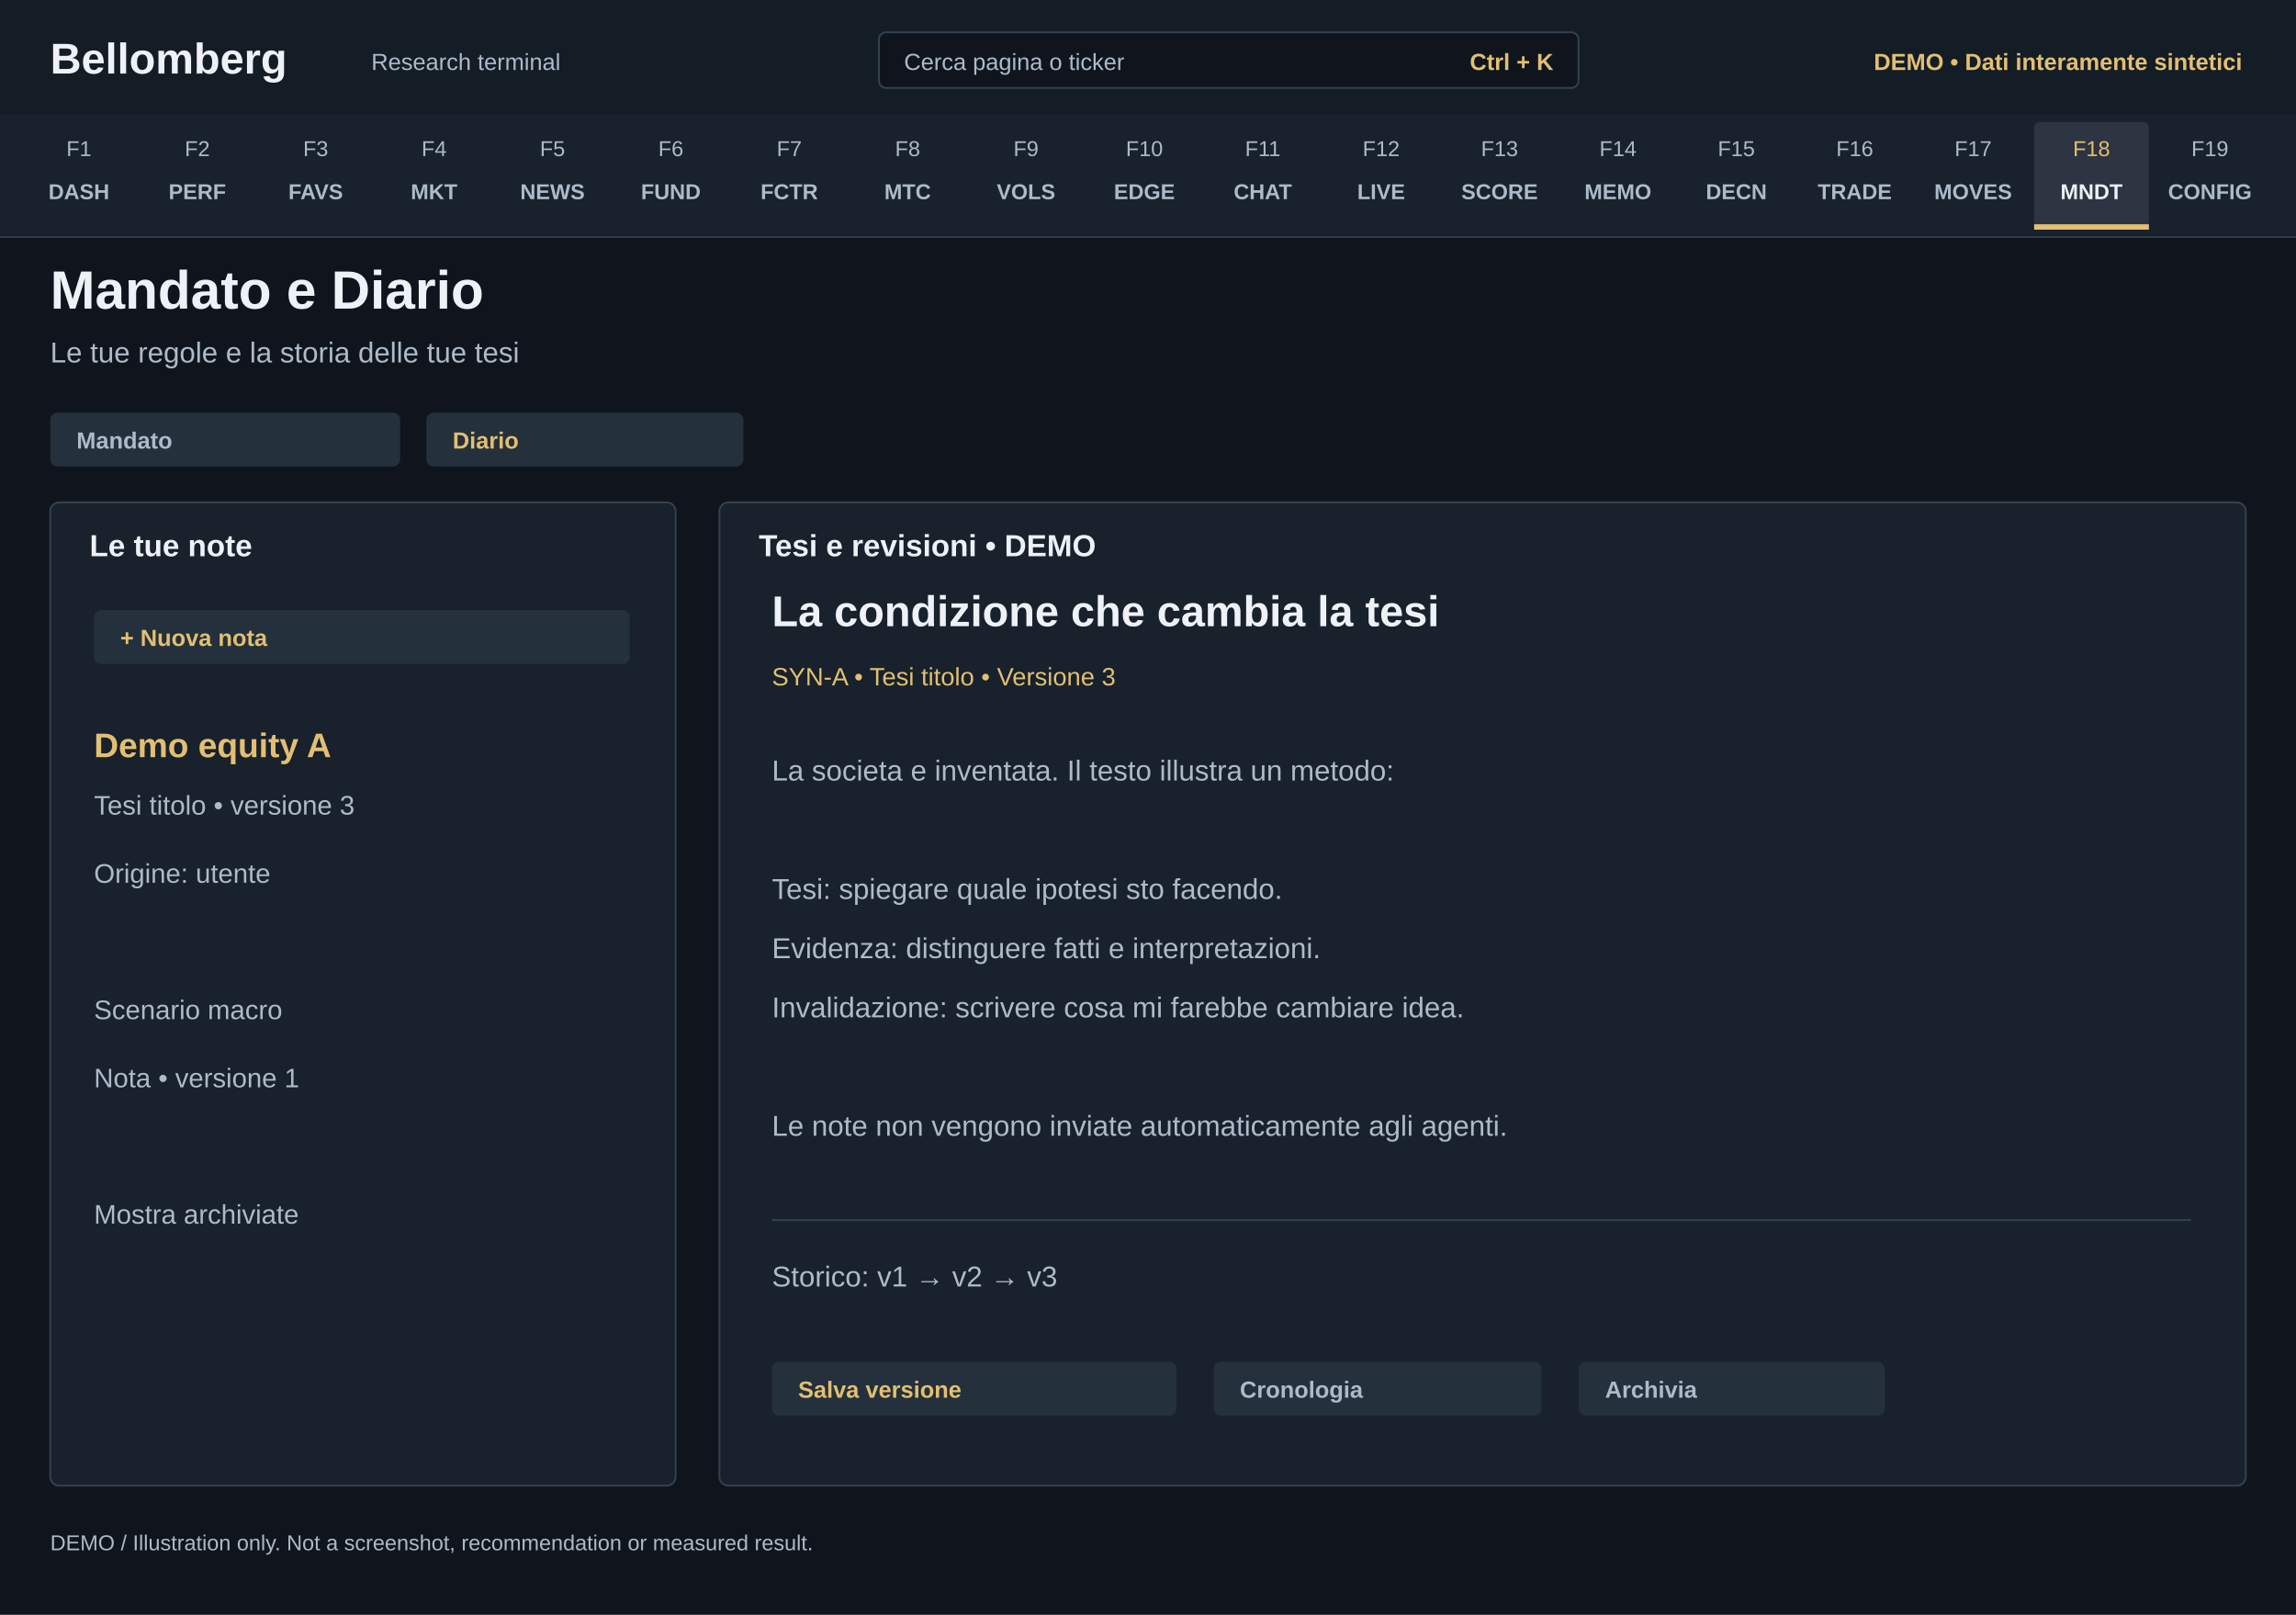
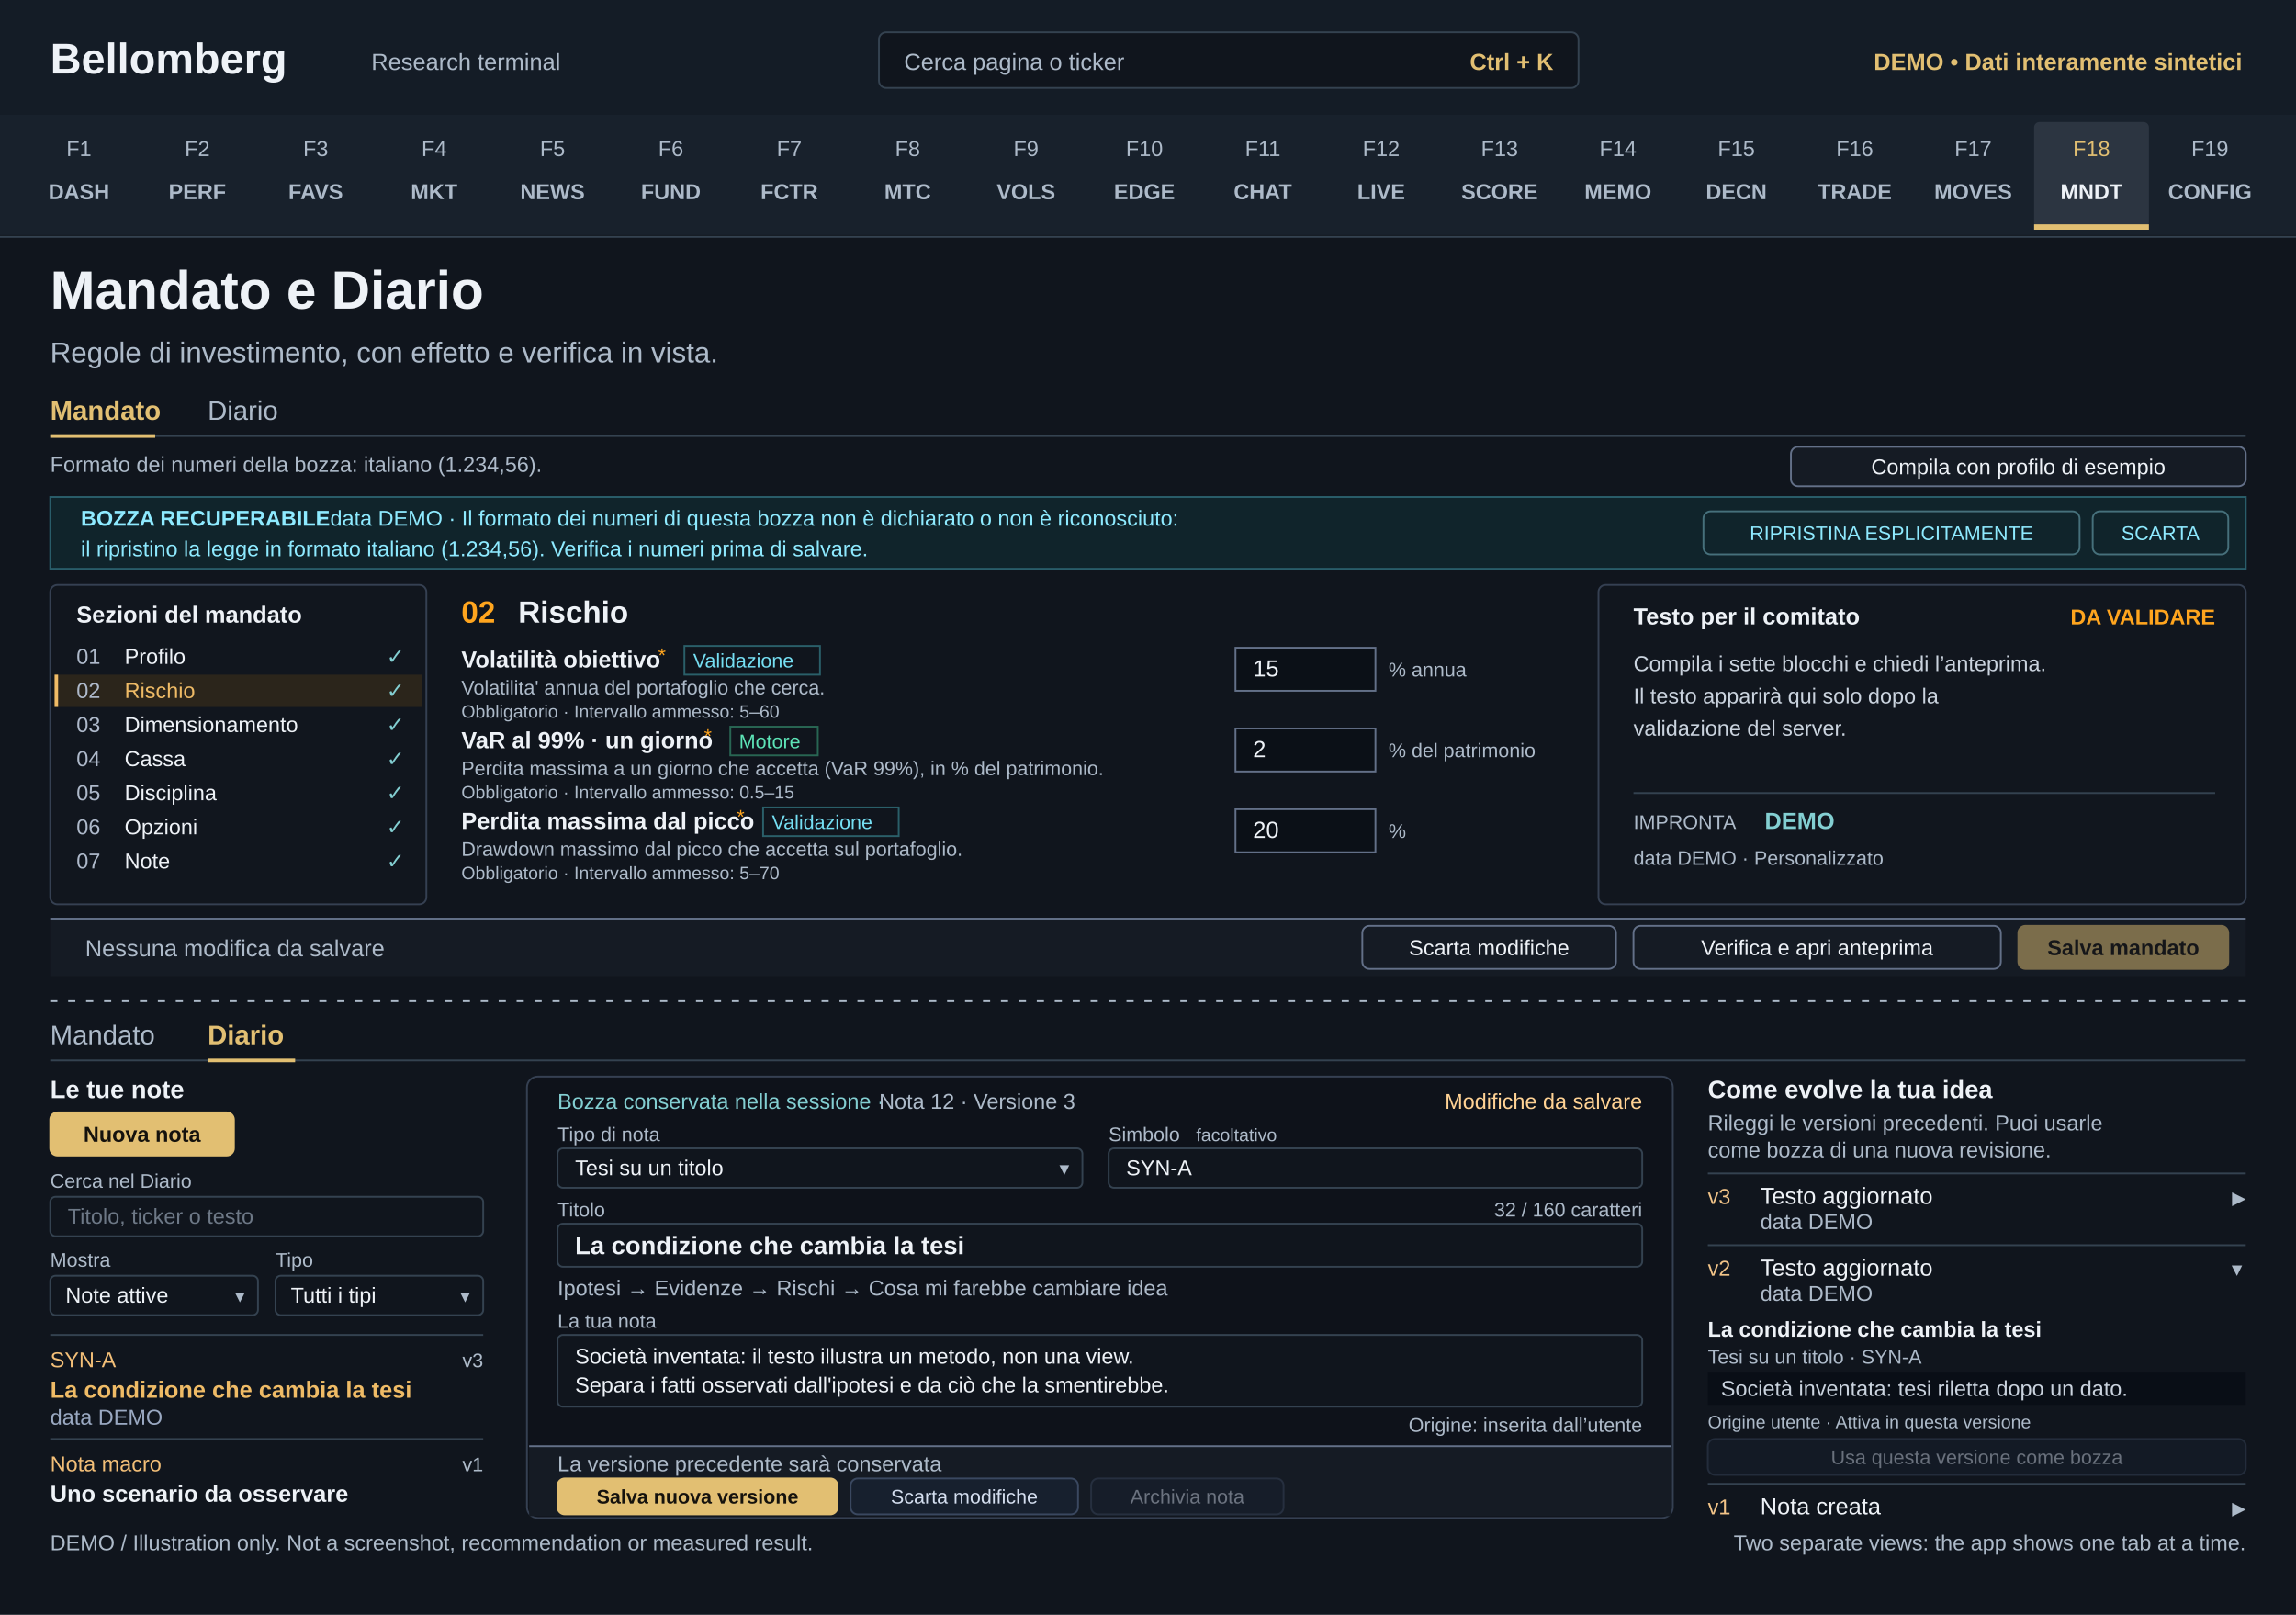
<svg xmlns="http://www.w3.org/2000/svg" width="1280" height="900" viewBox="0 0 1280 900" role="img" aria-labelledby="title desc">
  <style>text{font-family:Segoe UI,Arial,sans-serif} .mono{font-family:Consolas,monospace}</style>
  <rect x="0" y="0" width="1280" height="900" rx="0" fill="#10151d" />
  <rect x="0" y="0" width="1280" height="64" rx="0" fill="#141c26" />
  <text x="28" y="41" font-size="24" fill="#eef2f7" font-weight="650" text-anchor="start">Bellomberg</text>
  <text x="207" y="39" font-size="13" fill="#adbac9" font-weight="400" text-anchor="start">Research terminal</text>
  <rect x="490" y="18" width="390" height="31" rx="4" fill="#10151d" stroke="#344250" />
  <text x="504" y="39" font-size="13" fill="#adbac9" font-weight="400" text-anchor="start">Cerca pagina o ticker</text>
  <text x="866" y="39" font-size="13" fill="#e2bf72" font-weight="600" text-anchor="end">Ctrl + K</text>
  <text x="1250" y="39" font-size="13" fill="#e2bf72" font-weight="650" text-anchor="end">DEMO • Dati interamente sintetici</text>
  <rect x="0" y="64" width="1280" height="67" rx="0" fill="#18212c" />
  <g id="navigation" aria-label="Navigation F1 to F19">
    <text x="44" y="87" font-size="12" fill="#adbac9" font-weight="400" text-anchor="middle">F1</text>
    <text x="44" y="111" font-size="12" fill="#adbac9" font-weight="600" text-anchor="middle">DASH</text>
    <text x="110" y="87" font-size="12" fill="#adbac9" font-weight="400" text-anchor="middle">F2</text>
    <text x="110" y="111" font-size="12" fill="#adbac9" font-weight="600" text-anchor="middle">PERF</text>
    <text x="176" y="87" font-size="12" fill="#adbac9" font-weight="400" text-anchor="middle">F3</text>
    <text x="176" y="111" font-size="12" fill="#adbac9" font-weight="600" text-anchor="middle">FAVS</text>
    <text x="242" y="87" font-size="12" fill="#adbac9" font-weight="400" text-anchor="middle">F4</text>
    <text x="242" y="111" font-size="12" fill="#adbac9" font-weight="600" text-anchor="middle">MKT</text>
    <text x="308" y="87" font-size="12" fill="#adbac9" font-weight="400" text-anchor="middle">F5</text>
    <text x="308" y="111" font-size="12" fill="#adbac9" font-weight="600" text-anchor="middle">NEWS</text>
    <text x="374" y="87" font-size="12" fill="#adbac9" font-weight="400" text-anchor="middle">F6</text>
    <text x="374" y="111" font-size="12" fill="#adbac9" font-weight="600" text-anchor="middle">FUND</text>
    <text x="440" y="87" font-size="12" fill="#adbac9" font-weight="400" text-anchor="middle">F7</text>
    <text x="440" y="111" font-size="12" fill="#adbac9" font-weight="600" text-anchor="middle">FCTR</text>
    <text x="506" y="87" font-size="12" fill="#adbac9" font-weight="400" text-anchor="middle">F8</text>
    <text x="506" y="111" font-size="12" fill="#adbac9" font-weight="600" text-anchor="middle">MTC</text>
    <text x="572" y="87" font-size="12" fill="#adbac9" font-weight="400" text-anchor="middle">F9</text>
    <text x="572" y="111" font-size="12" fill="#adbac9" font-weight="600" text-anchor="middle">VOLS</text>
    <text x="638" y="87" font-size="12" fill="#adbac9" font-weight="400" text-anchor="middle">F10</text>
    <text x="638" y="111" font-size="12" fill="#adbac9" font-weight="600" text-anchor="middle">EDGE</text>
    <text x="704" y="87" font-size="12" fill="#adbac9" font-weight="400" text-anchor="middle">F11</text>
    <text x="704" y="111" font-size="12" fill="#adbac9" font-weight="600" text-anchor="middle">CHAT</text>
    <text x="770" y="87" font-size="12" fill="#adbac9" font-weight="400" text-anchor="middle">F12</text>
    <text x="770" y="111" font-size="12" fill="#adbac9" font-weight="600" text-anchor="middle">LIVE</text>
    <text x="836" y="87" font-size="12" fill="#adbac9" font-weight="400" text-anchor="middle">F13</text>
    <text x="836" y="111" font-size="12" fill="#adbac9" font-weight="600" text-anchor="middle">SCORE</text>
    <text x="902" y="87" font-size="12" fill="#adbac9" font-weight="400" text-anchor="middle">F14</text>
    <text x="902" y="111" font-size="12" fill="#adbac9" font-weight="600" text-anchor="middle">MEMO</text>
    <text x="968" y="87" font-size="12" fill="#adbac9" font-weight="400" text-anchor="middle">F15</text>
    <text x="968" y="111" font-size="12" fill="#adbac9" font-weight="600" text-anchor="middle">DECN</text>
    <text x="1034" y="87" font-size="12" fill="#adbac9" font-weight="400" text-anchor="middle">F16</text>
    <text x="1034" y="111" font-size="12" fill="#adbac9" font-weight="600" text-anchor="middle">TRADE</text>
    <text x="1100" y="87" font-size="12" fill="#adbac9" font-weight="400" text-anchor="middle">F17</text>
    <text x="1100" y="111" font-size="12" fill="#adbac9" font-weight="600" text-anchor="middle">MOVES</text>
    <rect x="1134" y="68" width="64" height="59" rx="3" fill="#2c3541" />
    <rect x="1134" y="125" width="64" height="3" rx="0" fill="#e2bf72" />
    <text x="1166" y="87" font-size="12" fill="#e2bf72" font-weight="400" text-anchor="middle">F18</text>
    <text x="1166" y="111" font-size="12" fill="#eef2f7" font-weight="600" text-anchor="middle">MNDT</text>
    <text x="1232" y="87" font-size="12" fill="#adbac9" font-weight="400" text-anchor="middle">F19</text>
    <text x="1232" y="111" font-size="12" fill="#adbac9" font-weight="600" text-anchor="middle">CONFIG</text>
  </g>
  <line x1="0" y1="132" x2="1280" y2="132" stroke="#344250" stroke-width="1" />
  <text x="28.0" y="172" font-size="30" fill="#eef2f7" font-weight="650" text-anchor="start">Mandato e Diario</text>
-   <text x="28.0" y="202" font-size="16" fill="#adbac9" font-weight="400" text-anchor="start">Le tue regole e la storia delle tue tesi</text>
+   <text x="28.0" y="202" font-size="16" fill="#adbac9" font-weight="400" text-anchor="start">Regole di investimento, con effetto e verifica in vista.</text>
  <text x="28.0" y="864" font-size="12" fill="#adbac9" font-weight="400" text-anchor="start">DEMO  /  Illustration only. Not a screenshot, recommendation or measured result.</text>
-   <rect x="28.0" y="230" width="195.06" height="30" rx="4" fill="#24303c" />
-   <text x="42.629" y="250" font-size="13" fill="#adbac9" font-weight="600" text-anchor="start">Mandato</text>
-   <rect x="237.689" y="230" width="176.773" height="30" rx="4" fill="#24303c" />
-   <text x="252.319" y="250" font-size="13" fill="#e2bf72" font-weight="600" text-anchor="start">Diario</text>
-   <rect x="28.0" y="280" width="348.669" height="548" rx="5" fill="#18212c" stroke="#344250" />
-   <text x="49.944" y="310" font-size="17" fill="#eef2f7" font-weight="600" text-anchor="start">Le tue note</text>
-   <rect x="52.382" y="340" width="298.685" height="30" rx="4" fill="#24303c" />
-   <text x="67.012" y="360" font-size="13" fill="#e2bf72" font-weight="600" text-anchor="start">+ Nuova nota</text>
-   <text x="52.382" y="422" font-size="19" fill="#e2bf72" font-weight="600" text-anchor="start">Demo equity A</text>
-   <text x="52.382" y="454" font-size="15" fill="#adbac9" font-weight="400" text-anchor="start">Tesi titolo • versione 3</text>
-   <text x="52.382" y="492" font-size="15" fill="#adbac9" font-weight="400" text-anchor="start">Origine: utente</text>
-   <text x="52.382" y="530" font-size="15" fill="#adbac9" font-weight="400" text-anchor="start" />
-   <text x="52.382" y="568" font-size="15" fill="#adbac9" font-weight="400" text-anchor="start">Scenario macro</text>
-   <text x="52.382" y="606" font-size="15" fill="#adbac9" font-weight="400" text-anchor="start">Nota • versione 1</text>
-   <text x="52.382" y="644" font-size="15" fill="#adbac9" font-weight="400" text-anchor="start" />
-   <text x="52.382" y="682" font-size="15" fill="#adbac9" font-weight="400" text-anchor="start">Mostra archiviate</text>
-   <rect x="401.052" y="280" width="850.948" height="548" rx="5" fill="#18212c" stroke="#344250" />
-   <text x="422.996" y="310" font-size="17" fill="#eef2f7" font-weight="600" text-anchor="start">Tesi e revisioni • DEMO</text>
-   <text x="430.311" y="349" font-size="24" fill="#eef2f7" font-weight="600" text-anchor="start">La condizione che cambia la tesi</text>
-   <text x="430.311" y="382" font-size="14" fill="#e2bf72" font-weight="400" text-anchor="start">SYN-A   •   Tesi titolo   •   Versione 3</text>
-   <text x="430.311" y="435" font-size="16" fill="#adbac9" font-weight="400" text-anchor="start">La societa e inventata. Il testo illustra un metodo:</text>
-   <text x="430.311" y="468" font-size="16" fill="#adbac9" font-weight="400" text-anchor="start" />
-   <text x="430.311" y="501" font-size="16" fill="#adbac9" font-weight="400" text-anchor="start">Tesi: spiegare quale ipotesi sto facendo.</text>
-   <text x="430.311" y="534" font-size="16" fill="#adbac9" font-weight="400" text-anchor="start">Evidenza: distinguere fatti e interpretazioni.</text>
-   <text x="430.311" y="567" font-size="16" fill="#adbac9" font-weight="400" text-anchor="start">Invalidazione: scrivere cosa mi farebbe cambiare idea.</text>
-   <text x="430.311" y="600" font-size="16" fill="#adbac9" font-weight="400" text-anchor="start" />
-   <text x="430.311" y="633" font-size="16" fill="#adbac9" font-weight="400" text-anchor="start">Le note non vengono inviate automaticamente agli agenti.</text>
-   <line x1="430.311" y1="680" x2="1221.522" y2="680" stroke="#344250" stroke-width="1" />
-   <text x="430.311" y="717" font-size="16" fill="#adbac9" font-weight="400" text-anchor="start">Storico: v1 → v2 → v3</text>
-   <rect x="430.311" y="759" width="225.538" height="30" rx="4" fill="#24303c" />
-   <text x="444.94" y="779" font-size="13" fill="#e2bf72" font-weight="600" text-anchor="start">Salva versione</text>
-   <rect x="676.574" y="759" width="182.869" height="30" rx="4" fill="#24303c" />
-   <text x="691.203" y="779" font-size="13" fill="#adbac9" font-weight="600" text-anchor="start">Cronologia</text>
-   <rect x="880.167" y="759" width="170.677" height="30" rx="4" fill="#24303c" />
-   <text x="894.797" y="779" font-size="13" fill="#adbac9" font-weight="600" text-anchor="start">Archivia</text>
+   <text x="28.0" y="234" font-size="15" fill="#e2bf72" font-weight="600" text-anchor="start">Mandato</text>
+   <text x="115.777" y="234" font-size="15" fill="#adbac9" font-weight="400" text-anchor="start">Diario</text>
+   <line x1="28.0" y1="243" x2="1252.0" y2="243" stroke="#344250" stroke-width="1" />
+   <line x1="28.0" y1="243" x2="86.518" y2="243" stroke="#e2bf72" stroke-width="2" />
+   <text x="28.0" y="263" font-size="12" fill="#adbac9" font-weight="400" text-anchor="start">Formato dei numeri della bozza: italiano (1.234,56).</text>
+   <rect x="998.422" y="249" width="253.578" height="22" rx="4" fill="#151b24" stroke="#637088" />
+   <text x="1125.211" y="264.32" font-size="12" fill="#eef2f7" font-weight="400" text-anchor="middle">Compila con profilo di esempio</text>
+   <rect x="28.0" y="277" width="1224.0" height="40" rx="0" fill="#10242b" stroke="#295d6a" />
+   <text x="45.068" y="293" font-size="12" fill="#8eeaff" font-weight="700" text-anchor="start">BOZZA RECUPERABILE</text>
+   <text x="176.733" y="293" font-size="12" fill="#8eeaff" font-weight="400" text-anchor="start">· data DEMO · Il formato dei numeri di questa bozza non è dichiarato o non è riconosciuto:</text>
+   <text x="45.068" y="310" font-size="12" fill="#8eeaff" font-weight="400" text-anchor="start">il ripristino la legge in formato italiano (1.234,56). Verifica i numeri prima di salvare.</text>
+   <rect x="949.657" y="285" width="209.689" height="24" rx="4" fill="#10242b" stroke="#46707b" />
+   <text x="1054.502" y="300.96" font-size="11" fill="#8eeaff" font-weight="500" text-anchor="middle">RIPRISTINA ESPLICITAMENTE</text>
+   <rect x="1166.661" y="285" width="75.586" height="24" rx="4" fill="#10242b" stroke="#46707b" />
+   <text x="1204.454" y="300.96" font-size="11" fill="#8eeaff" font-weight="500" text-anchor="middle">SCARTA</text>
+   <rect x="28.0" y="326" width="209.689" height="178" rx="4" fill="#11161e" stroke="#354052" />
+   <text x="42.629" y="347" font-size="13" fill="#eef2f7" font-weight="600" text-anchor="start">Sezioni del mandato</text>
+   <text x="42.629" y="370" font-size="12" fill="#aeb9ca" font-weight="400" text-anchor="start">01</text>
+   <text x="69.45" y="370" font-size="12" fill="#eef2f7" font-weight="400" text-anchor="start">Profilo</text>
+   <text x="225.498" y="370" font-size="12" fill="#83cfd2" font-weight="400" text-anchor="end">✓</text>
+   <rect x="30.438" y="376" width="204.813" height="18" rx="0" fill="#2b251b" />
+   <rect x="30.438" y="376" width="1.951" height="18" rx="0" fill="#efbb66" />
+   <text x="42.629" y="389" font-size="12" fill="#aeb9ca" font-weight="400" text-anchor="start">02</text>
+   <text x="69.45" y="389" font-size="12" fill="#efbb66" font-weight="400" text-anchor="start">Rischio</text>
+   <text x="225.498" y="389" font-size="12" fill="#83cfd2" font-weight="400" text-anchor="end">✓</text>
+   <text x="42.629" y="408" font-size="12" fill="#aeb9ca" font-weight="400" text-anchor="start">03</text>
+   <text x="69.45" y="408" font-size="12" fill="#eef2f7" font-weight="400" text-anchor="start">Dimensionamento</text>
+   <text x="225.498" y="408" font-size="12" fill="#83cfd2" font-weight="400" text-anchor="end">✓</text>
+   <text x="42.629" y="427" font-size="12" fill="#aeb9ca" font-weight="400" text-anchor="start">04</text>
+   <text x="69.45" y="427" font-size="12" fill="#eef2f7" font-weight="400" text-anchor="start">Cassa</text>
+   <text x="225.498" y="427" font-size="12" fill="#83cfd2" font-weight="400" text-anchor="end">✓</text>
+   <text x="42.629" y="446" font-size="12" fill="#aeb9ca" font-weight="400" text-anchor="start">05</text>
+   <text x="69.45" y="446" font-size="12" fill="#eef2f7" font-weight="400" text-anchor="start">Disciplina</text>
+   <text x="225.498" y="446" font-size="12" fill="#83cfd2" font-weight="400" text-anchor="end">✓</text>
+   <text x="42.629" y="465" font-size="12" fill="#aeb9ca" font-weight="400" text-anchor="start">06</text>
+   <text x="69.45" y="465" font-size="12" fill="#eef2f7" font-weight="400" text-anchor="start">Opzioni</text>
+   <text x="225.498" y="465" font-size="12" fill="#83cfd2" font-weight="400" text-anchor="end">✓</text>
+   <text x="42.629" y="484" font-size="12" fill="#aeb9ca" font-weight="400" text-anchor="start">07</text>
+   <text x="69.45" y="484" font-size="12" fill="#eef2f7" font-weight="400" text-anchor="start">Note</text>
+   <text x="225.498" y="484" font-size="12" fill="#83cfd2" font-weight="400" text-anchor="end">✓</text>
+   <text x="257.195" y="347" font-size="17" fill="#ffa51e" font-weight="600" text-anchor="start">02</text>
+   <text x="288.892" y="347" font-size="17" fill="#eef2f7" font-weight="600" text-anchor="start">Rischio</text>
+   <text x="257.195" y="372" font-size="13" fill="#eef2f7" font-weight="600" text-anchor="start">Volatilità obiettivo</text>
+   <text x="366.916" y="369" font-size="11" fill="#ffa51e" font-weight="400" text-anchor="start">*</text>
+   <rect x="381.546" y="360" width="75.586" height="16" rx="0" fill="none" stroke="#2a5f69" />
+   <text x="386.422" y="372" font-size="11" fill="#75dff3" font-weight="400" text-anchor="start">Validazione</text>
+   <text x="257.195" y="387" font-size="11" fill="#adbac9" font-weight="400" text-anchor="start">Volatilita' annua del portafoglio che cerca.</text>
+   <text x="257.195" y="400" font-size="10" fill="#adbac9" font-weight="400" text-anchor="start">Obbligatorio · Intervallo ammesso: 5–60</text>
+   <rect x="688.765" y="361" width="78.024" height="24" rx="0" fill="#0b1017" stroke="#637088" />
+   <text x="698.518" y="377" font-size="13" fill="#eef2f7" font-weight="400" text-anchor="start">15</text>
+   <text x="774.104" y="377" font-size="11" fill="#adbac9" font-weight="400" text-anchor="start">% annua</text>
+   <text x="257.195" y="417" font-size="13" fill="#eef2f7" font-weight="600" text-anchor="start">VaR al 99% · un giorno</text>
+   <text x="392.518" y="414" font-size="11" fill="#ffa51e" font-weight="400" text-anchor="start">*</text>
+   <rect x="407.147" y="405" width="48.765" height="16" rx="0" fill="none" stroke="#286653" />
+   <text x="412.024" y="417" font-size="11" fill="#5de4b7" font-weight="400" text-anchor="start">Motore</text>
+   <text x="257.195" y="432" font-size="11" fill="#adbac9" font-weight="400" text-anchor="start">Perdita massima a un giorno che accetta (VaR 99%), in % del patrimonio.</text>
+   <text x="257.195" y="445" font-size="10" fill="#adbac9" font-weight="400" text-anchor="start">Obbligatorio · Intervallo ammesso: 0.5–15</text>
+   <rect x="688.765" y="406" width="78.024" height="24" rx="0" fill="#0b1017" stroke="#637088" />
+   <text x="698.518" y="422" font-size="13" fill="#eef2f7" font-weight="400" text-anchor="start">2</text>
+   <text x="774.104" y="422" font-size="11" fill="#adbac9" font-weight="400" text-anchor="start">% del patrimonio</text>
+   <text x="257.195" y="462" font-size="13" fill="#eef2f7" font-weight="600" text-anchor="start">Perdita massima dal picco</text>
+   <text x="410.805" y="459" font-size="11" fill="#ffa51e" font-weight="400" text-anchor="start">*</text>
+   <rect x="425.434" y="450" width="75.586" height="16" rx="0" fill="none" stroke="#2a5f69" />
+   <text x="430.311" y="462" font-size="11" fill="#75dff3" font-weight="400" text-anchor="start">Validazione</text>
+   <text x="257.195" y="477" font-size="11" fill="#adbac9" font-weight="400" text-anchor="start">Drawdown massimo dal picco che accetta sul portafoglio.</text>
+   <text x="257.195" y="490" font-size="10" fill="#adbac9" font-weight="400" text-anchor="start">Obbligatorio · Intervallo ammesso: 5–70</text>
+   <rect x="688.765" y="451" width="78.024" height="24" rx="0" fill="#0b1017" stroke="#637088" />
+   <text x="698.518" y="467" font-size="13" fill="#eef2f7" font-weight="400" text-anchor="start">20</text>
+   <text x="774.104" y="467" font-size="11" fill="#adbac9" font-weight="400" text-anchor="start">%</text>
+   <rect x="891.139" y="326" width="360.861" height="178" rx="4" fill="#11161e" stroke="#354052" />
+   <text x="910.645" y="348" font-size="13" fill="#eef2f7" font-weight="600" text-anchor="start">Testo per il comitato</text>
+   <text x="1234.932" y="348" font-size="12" fill="#ffa51e" font-weight="600" text-anchor="end">DA VALIDARE</text>
+   <text x="910.645" y="374" font-size="12" fill="#cad3de" font-weight="400" text-anchor="start">Compila i sette blocchi e chiedi l’anteprima.</text>
+   <text x="910.645" y="392" font-size="12" fill="#cad3de" font-weight="400" text-anchor="start">Il testo apparirà qui solo dopo la</text>
+   <text x="910.645" y="410" font-size="12" fill="#cad3de" font-weight="400" text-anchor="start">validazione del server.</text>
+   <line x1="910.645" y1="442" x2="1234.932" y2="442" stroke="#344250" stroke-width="1" />
+   <text x="910.645" y="462" font-size="11" fill="#adbac9" font-weight="400" text-anchor="start">IMPRONTA</text>
+   <text x="983.793" y="462" font-size="13" fill="#83cfd2" font-weight="600" text-anchor="start">DEMO</text>
+   <text x="910.645" y="482" font-size="11" fill="#adbac9" font-weight="400" text-anchor="start">data DEMO · Personalizzato</text>
+   <rect x="28.0" y="512" width="1224.0" height="32" rx="0" fill="#151b24" />
+   <line x1="28.0" y1="512" x2="1252.0" y2="512" stroke="#637088" stroke-width="1" />
+   <text x="47.506" y="533" font-size="13" fill="#adbac9" font-weight="400" text-anchor="start">Nessuna modifica da salvare</text>
+   <rect x="759.474" y="516" width="141.418" height="24" rx="4" fill="#151b24" stroke="#637088" />
+   <text x="830.183" y="532.32" font-size="12" fill="#eef2f7" font-weight="400" text-anchor="middle">Scarta modifiche</text>
+   <rect x="910.645" y="516" width="204.813" height="24" rx="4" fill="#151b24" stroke="#637088" />
+   <text x="1013.052" y="532.32" font-size="12" fill="#eef2f7" font-weight="400" text-anchor="middle">Verifica e apri anteprima</text>
+   <g opacity="0.5">
+     <rect x="1125.211" y="516" width="117.036" height="24" rx="4" fill="#e2bf72" stroke="#e2bf72" />
+     <text x="1183.729" y="532.32" font-size="12" fill="#15120d" font-weight="600" text-anchor="middle">Salva mandato</text>
+   </g>
+   <line x1="28.0" y1="558" x2="1252.0" y2="558" stroke="#adbac9" stroke-width="1" stroke-dasharray="4 6" />
+   <text x="28.0" y="582" font-size="15" fill="#adbac9" font-weight="400" text-anchor="start">Mandato</text>
+   <text x="115.777" y="582" font-size="15" fill="#e2bf72" font-weight="600" text-anchor="start">Diario</text>
+   <line x1="28.0" y1="591" x2="1252.0" y2="591" stroke="#344250" stroke-width="1" />
+   <line x1="115.777" y1="591" x2="164.542" y2="591" stroke="#e2bf72" stroke-width="2" />
+   <text x="28.0" y="612" font-size="14" fill="#eef2f7" font-weight="600" text-anchor="start">Le tue note</text>
+   <rect x="28.0" y="620" width="102.406" height="24" rx="4" fill="#e2bf72" stroke="#e2bf72" />
+   <text x="79.203" y="636.32" font-size="12" fill="#15120d" font-weight="600" text-anchor="middle">Nuova nota</text>
+   <text x="28.0" y="662" font-size="11" fill="#adbac9" font-weight="400" text-anchor="start">Cerca nel Diario</text>
+   <rect x="28.0" y="667" width="241.386" height="22" rx="3" fill="#10151d" stroke="#344250" />
+   <text x="37.753" y="682" font-size="12" fill="#6d7886" font-weight="400" text-anchor="start">Titolo, ticker o testo</text>
+   <text x="28.0" y="706" font-size="11" fill="#adbac9" font-weight="400" text-anchor="start">Mostra</text>
+   <rect x="28.0" y="711" width="115.817" height="22" rx="3" fill="#10151d" stroke="#344250" />
+   <text x="36.534" y="726" font-size="12" fill="#eef2f7" font-weight="400" text-anchor="start">Note attive</text>
+   <text x="136.502" y="726" font-size="11" fill="#adbac9" font-weight="400" text-anchor="end">▾</text>
+   <text x="153.57" y="706" font-size="11" fill="#adbac9" font-weight="400" text-anchor="start">Tipo</text>
+   <rect x="153.57" y="711" width="115.817" height="22" rx="3" fill="#10151d" stroke="#344250" />
+   <text x="162.104" y="726" font-size="12" fill="#eef2f7" font-weight="400" text-anchor="start">Tutti i tipi</text>
+   <text x="262.072" y="726" font-size="11" fill="#adbac9" font-weight="400" text-anchor="end">▾</text>
+   <line x1="28.0" y1="744" x2="269.386" y2="744" stroke="#344250" stroke-width="1" />
+   <text x="28.0" y="762" font-size="12" fill="#f3bf78" font-weight="400" text-anchor="start">SYN-A</text>
+   <text x="269.386" y="762" font-size="11" fill="#adbac9" font-weight="400" text-anchor="end">v3</text>
+   <text x="28.0" y="779" font-size="13" fill="#efbb66" font-weight="600" text-anchor="start">La condizione che cambia la tesi</text>
+   <text x="28.0" y="794" font-size="12" fill="#9aa9c2" font-weight="400" text-anchor="start">data DEMO</text>
+   <line x1="28.0" y1="802" x2="269.386" y2="802" stroke="#344250" stroke-width="1" />
+   <text x="28.0" y="820" font-size="12" fill="#f3bf78" font-weight="400" text-anchor="start">Nota macro</text>
+   <text x="269.386" y="820" font-size="11" fill="#adbac9" font-weight="400" text-anchor="end">v1</text>
+   <text x="28.0" y="837" font-size="13" fill="#eef2f7" font-weight="600" text-anchor="start">Uno scenario da osservare</text>
+   <rect x="293.769" y="600" width="638.821" height="246" rx="6" fill="#0e121a" stroke="#354052" />
+   <text x="310.837" y="618" font-size="12" fill="#83cfd2" font-weight="400" text-anchor="start">Bozza conservata nella sessione ·</text>
+   <text x="490.048" y="618" font-size="12" fill="#adbac9" font-weight="400" text-anchor="start">Nota 12 · Versione 3</text>
+   <text x="915.522" y="618" font-size="12" fill="#ffd294" font-weight="400" text-anchor="end">Modifiche da salvare</text>
+   <text x="310.837" y="636" font-size="11" fill="#adbac9" font-weight="400" text-anchor="start">Tipo di nota</text>
+   <rect x="310.837" y="640" width="292.59" height="22" rx="3" fill="#10151d" stroke="#344250" />
+   <text x="320.59" y="655" font-size="12" fill="#eef2f7" font-weight="400" text-anchor="start">Tesi su un titolo</text>
+   <text x="596.112" y="655" font-size="11" fill="#adbac9" font-weight="400" text-anchor="end">▾</text>
+   <text x="618.056" y="636" font-size="11" fill="#adbac9" font-weight="400" text-anchor="start">Simbolo</text>
+   <text x="666.821" y="636" font-size="10" fill="#adbac9" font-weight="400" text-anchor="start">facoltativo</text>
+   <rect x="618.056" y="640" width="297.466" height="22" rx="3" fill="#10151d" stroke="#344250" />
+   <text x="627.809" y="655" font-size="12" fill="#eef2f7" font-weight="400" text-anchor="start">SYN-A</text>
+   <text x="310.837" y="678" font-size="11" fill="#adbac9" font-weight="400" text-anchor="start">Titolo</text>
+   <text x="915.522" y="678" font-size="11" fill="#adbac9" font-weight="400" text-anchor="end">32 / 160 caratteri</text>
+   <rect x="310.837" y="682" width="604.685" height="24" rx="3" fill="#10151d" stroke="#344250" />
+   <text x="320.59" y="699" font-size="14" fill="#eef2f7" font-weight="600" text-anchor="start">La condizione che cambia la tesi</text>
+   <text x="310.837" y="722" font-size="12" fill="#adbac9" font-weight="400" text-anchor="start">Ipotesi → Evidenze → Rischi → Cosa mi farebbe cambiare idea</text>
+   <text x="310.837" y="740" font-size="11" fill="#adbac9" font-weight="400" text-anchor="start">La tua nota</text>
+   <rect x="310.837" y="744" width="604.685" height="40" rx="3" fill="#10151d" stroke="#344250" />
+   <text x="320.59" y="760" font-size="12" fill="#eef2f7" font-weight="400" text-anchor="start">Società inventata: il testo illustra un metodo, non una view.</text>
+   <text x="320.59" y="776" font-size="12" fill="#eef2f7" font-weight="400" text-anchor="start">Separa i fatti osservati dall'ipotesi e da ciò che la smentirebbe.</text>
+   <text x="915.522" y="798" font-size="11" fill="#adbac9" font-weight="400" text-anchor="end">Origine: inserita dall’utente</text>
+   <rect x="294.988" y="806" width="636.382" height="39" rx="0" fill="#151b24" />
+   <line x1="294.988" y1="806" x2="931.371" y2="806" stroke="#637088" stroke-width="1" />
+   <text x="310.837" y="820" font-size="12" fill="#adbac9" font-weight="400" text-anchor="start">La versione precedente sarà conservata</text>
+   <rect x="310.837" y="824" width="156.048" height="20" rx="4" fill="#e2bf72" stroke="#e2bf72" />
+   <text x="388.861" y="837.96" font-size="11" fill="#15120d" font-weight="600" text-anchor="middle">Salva nuova versione</text>
+   <rect x="474.199" y="824" width="126.789" height="20" rx="4" fill="#17202e" stroke="#3a4860" />
+   <text x="537.594" y="837.96" font-size="11" fill="#d4deef" font-weight="500" text-anchor="middle">Scarta modifiche</text>
+   <g opacity="0.45">
+     <rect x="608.303" y="824" width="107.283" height="20" rx="4" fill="#17202e" stroke="#3a4860" />
+     <text x="661.944" y="837.96" font-size="11" fill="#d4deef" font-weight="500" text-anchor="middle">Archivia nota</text>
+   </g>
+   <text x="952.096" y="612" font-size="14" fill="#eef2f7" font-weight="600" text-anchor="start">Come evolve la tua idea</text>
+   <text x="952.096" y="630" font-size="12" fill="#adbac9" font-weight="400" text-anchor="start">Rileggi le versioni precedenti. Puoi usarle</text>
+   <text x="952.096" y="645" font-size="12" fill="#adbac9" font-weight="400" text-anchor="start">come bozza di una nuova revisione.</text>
+   <line x1="952.096" y1="654" x2="1252.0" y2="654" stroke="#344250" stroke-width="1" />
+   <text x="952.096" y="671" font-size="12" fill="#f2c488" font-weight="400" text-anchor="start">v3</text>
+   <text x="981.355" y="671" font-size="13" fill="#eef2f7" font-weight="400" text-anchor="start">Testo aggiornato</text>
+   <text x="1252.0" y="671" font-size="10" fill="#adbac9" font-weight="400" text-anchor="end">▶</text>
+   <text x="981.355" y="685" font-size="12" fill="#adbac9" font-weight="400" text-anchor="start">data DEMO</text>
+   <line x1="952.096" y1="694" x2="1252.0" y2="694" stroke="#344250" stroke-width="1" />
+   <text x="952.096" y="711" font-size="12" fill="#f2c488" font-weight="400" text-anchor="start">v2</text>
+   <text x="981.355" y="711" font-size="13" fill="#eef2f7" font-weight="400" text-anchor="start">Testo aggiornato</text>
+   <text x="1252.0" y="711" font-size="10" fill="#adbac9" font-weight="400" text-anchor="end">▼</text>
+   <text x="981.355" y="725" font-size="12" fill="#adbac9" font-weight="400" text-anchor="start">data DEMO</text>
+   <line x1="952.096" y1="827" x2="1252.0" y2="827" stroke="#344250" stroke-width="1" />
+   <text x="952.096" y="844" font-size="12" fill="#f2c488" font-weight="400" text-anchor="start">v1</text>
+   <text x="981.355" y="844" font-size="13" fill="#eef2f7" font-weight="400" text-anchor="start">Nota creata</text>
+   <text x="1252.0" y="844" font-size="10" fill="#adbac9" font-weight="400" text-anchor="end">▶</text>
+   <text x="952.096" y="745" font-size="12" fill="#eef2f7" font-weight="600" text-anchor="start">La condizione che cambia la tesi</text>
+   <text x="952.096" y="760" font-size="11" fill="#adbac9" font-weight="400" text-anchor="start">Tesi su un titolo · SYN-A</text>
+   <rect x="952.096" y="765" width="299.904" height="18" rx="0" fill="#090e16" />
+   <text x="959.41" y="778" font-size="12" fill="#cad3de" font-weight="400" text-anchor="start">Società inventata: tesi riletta dopo un dato.</text>
+   <text x="952.096" y="796" font-size="10" fill="#adbac9" font-weight="400" text-anchor="start">Origine utente · Attiva in questa versione</text>
+   <g opacity="0.45">
+     <rect x="952.096" y="802" width="299.904" height="20" rx="4" fill="#17202e" stroke="#3a4860" />
+     <text x="1102.048" y="815.96" font-size="11" fill="#d4deef" font-weight="500" text-anchor="middle">Usa questa versione come bozza</text>
+   </g>
+   <text x="1252.0" y="864" font-size="12" fill="#adbac9" font-weight="400" text-anchor="end">Two separate views: the app shows one tab at a time.</text>
</svg>
